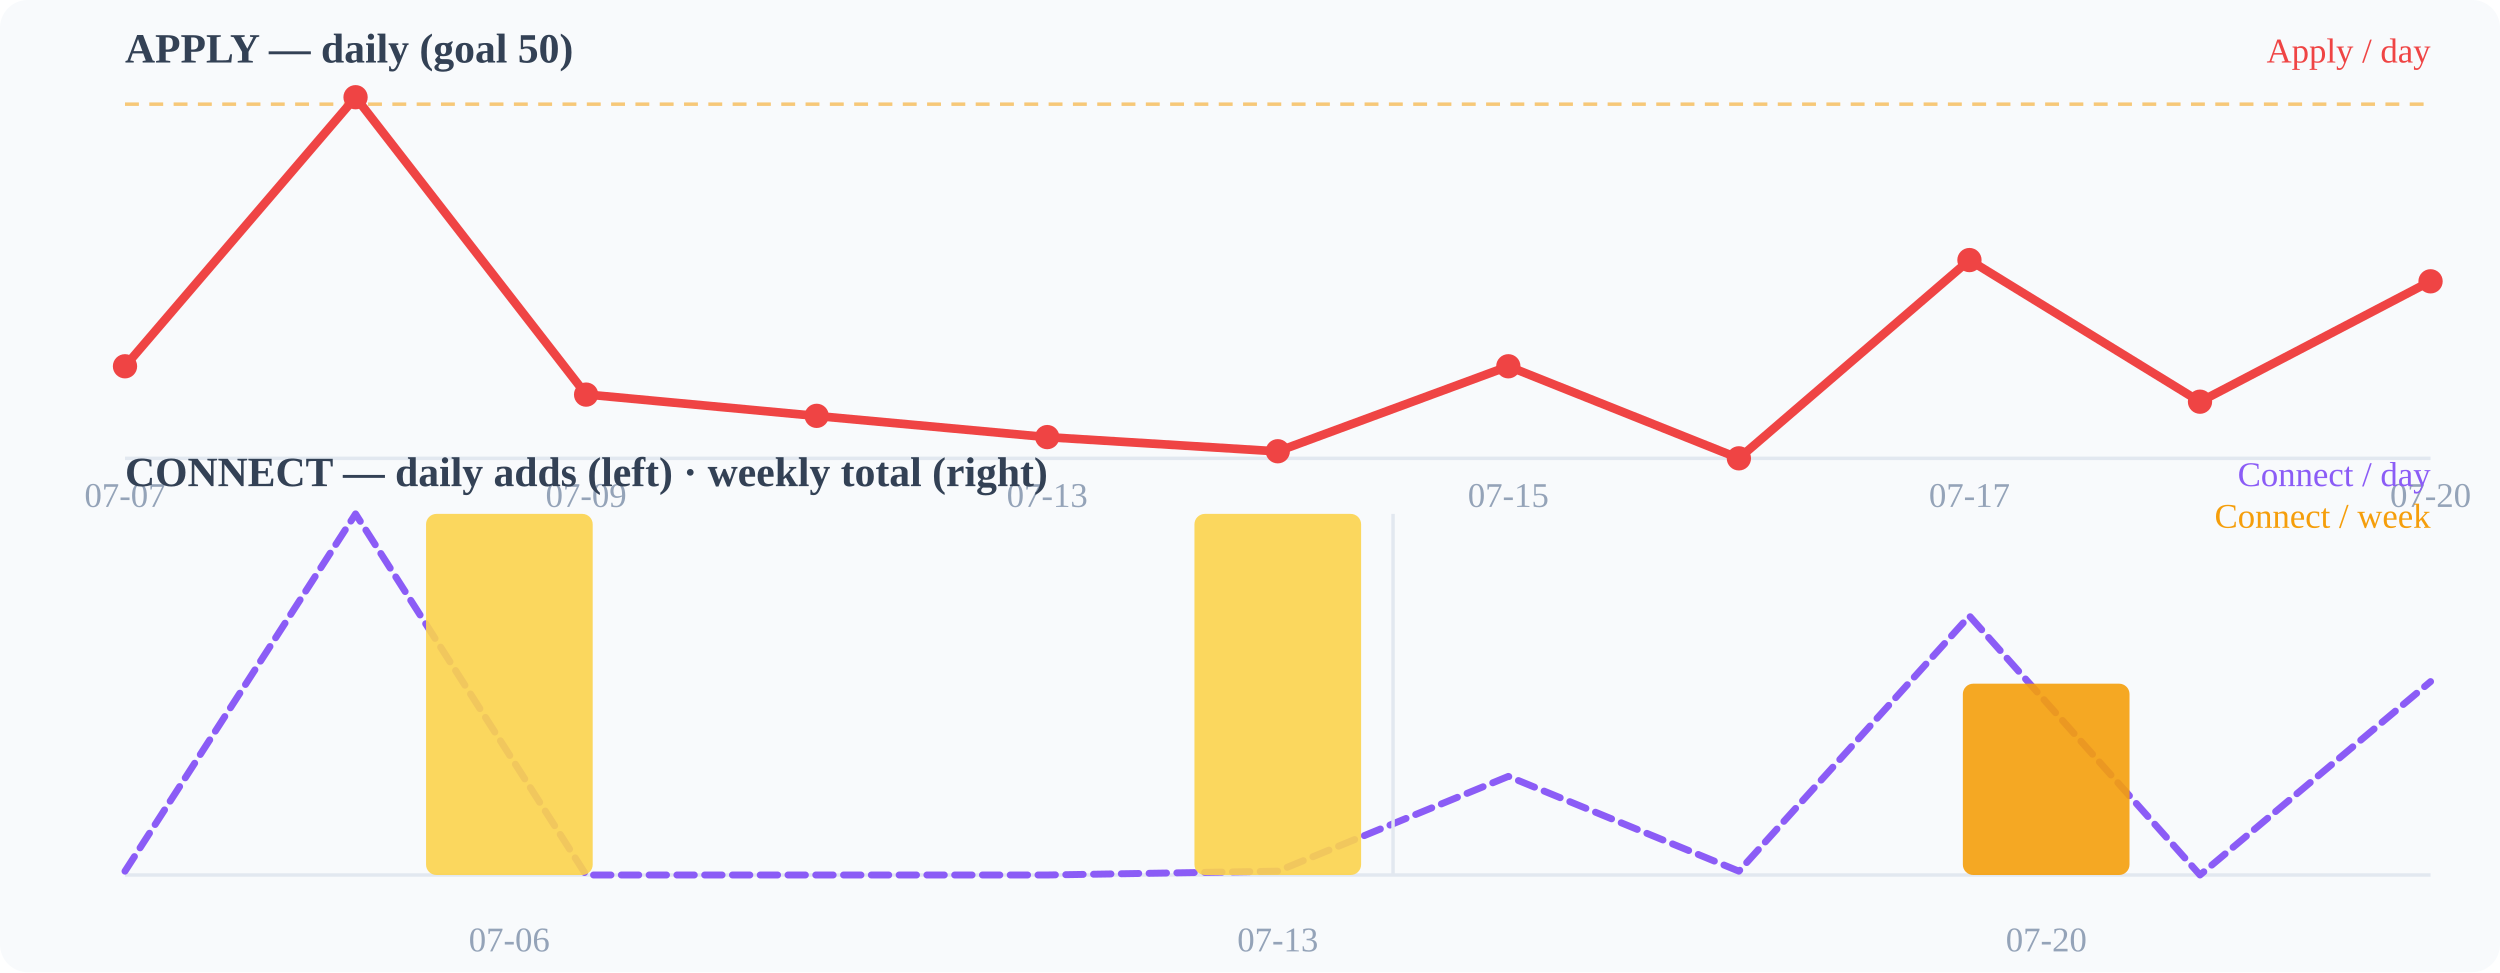
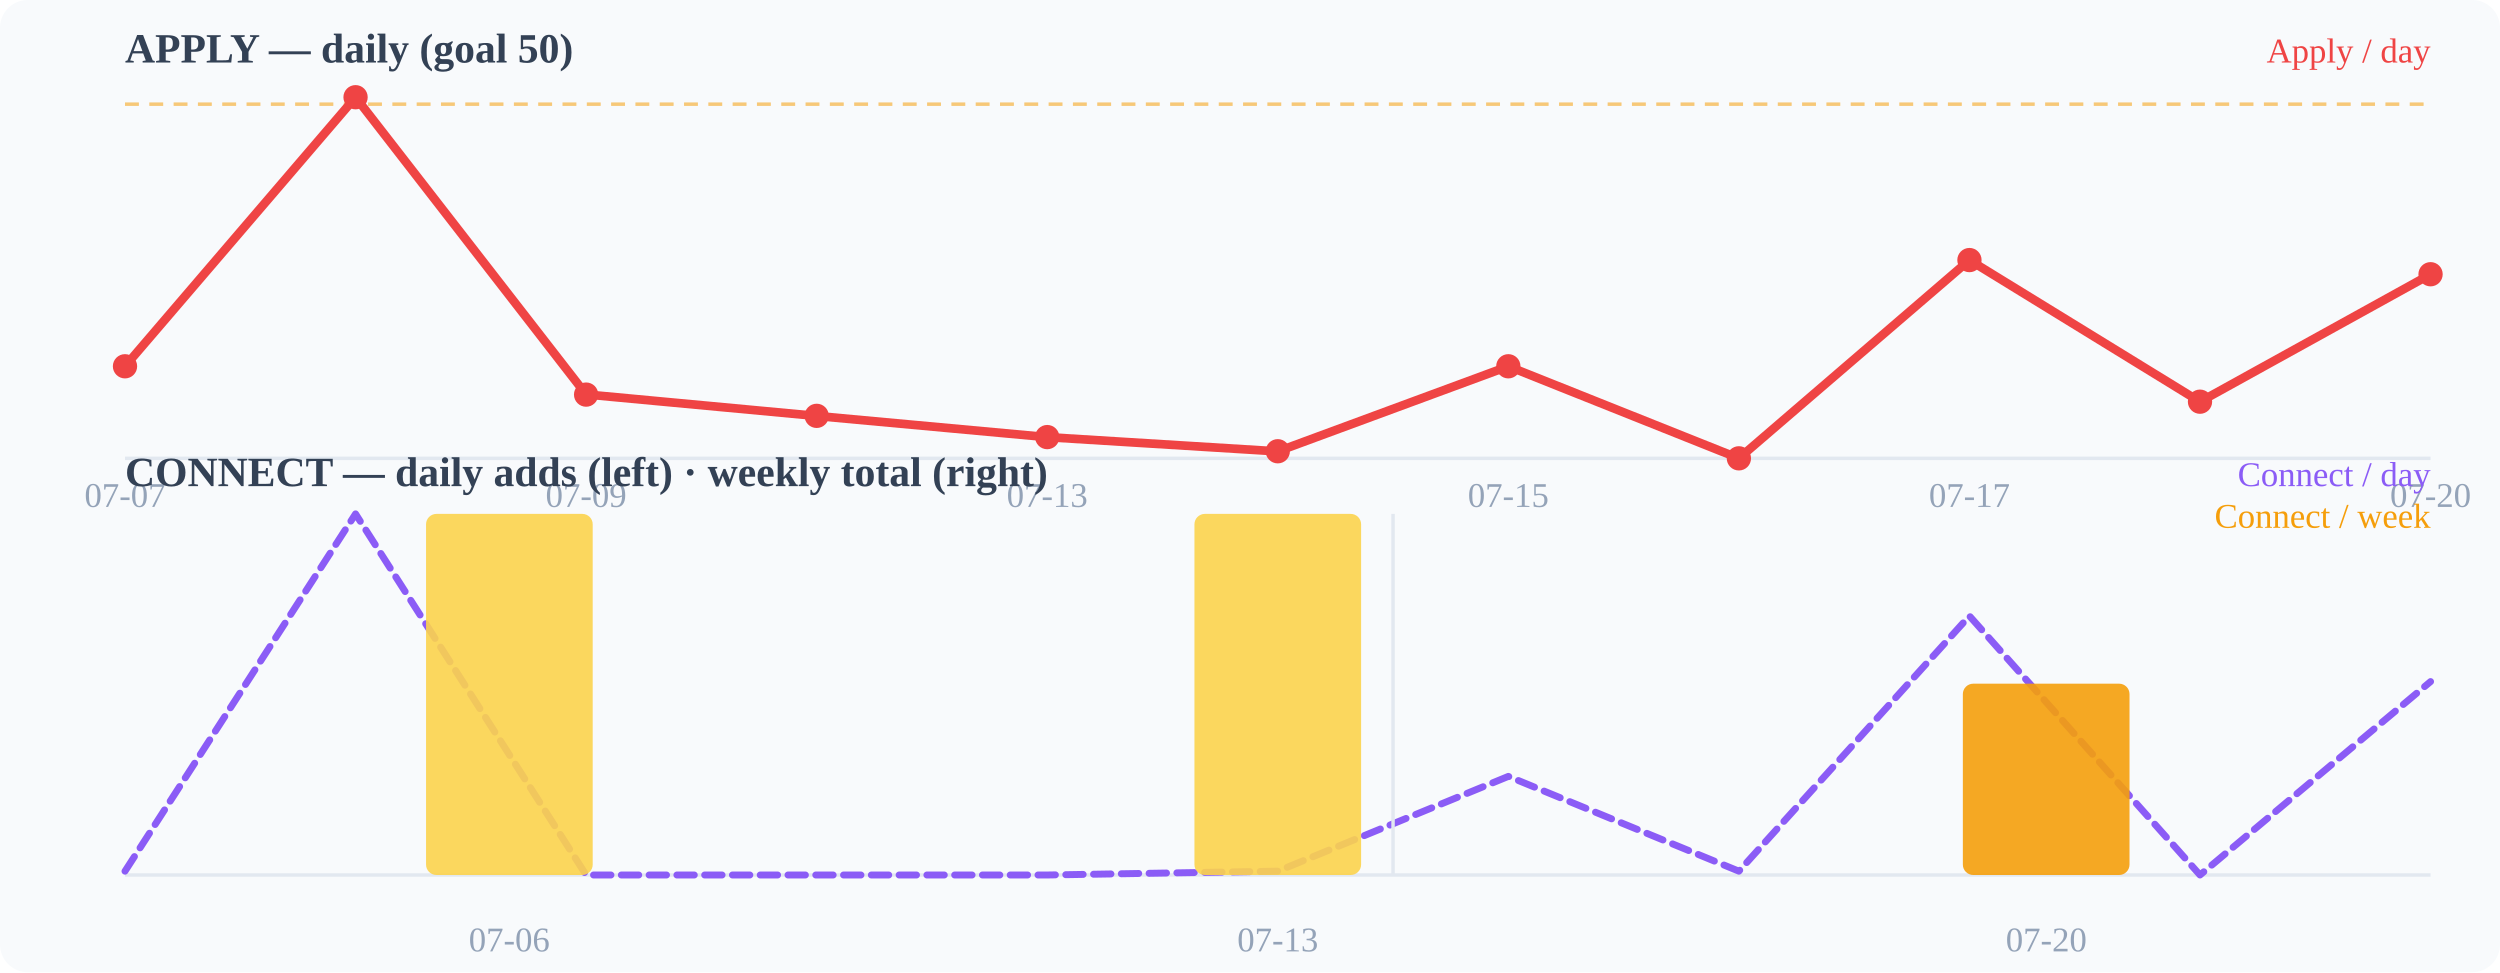
<svg xmlns="http://www.w3.org/2000/svg" width="720" height="280" viewBox="0 0 720 280">
  <rect width="720" height="280" fill="#f8fafc" rx="8" />
  <text x="36" y="18" font-size="12" font-weight="600" fill="#334155">APPLY — daily (goal 50)</text>
  <line x1="36" y1="132" x2="700" y2="132" stroke="#e2e8f0" stroke-width="1" />
  <line x1="36" y1="30.0" x2="700" y2="30.0" stroke="#f59e0b" stroke-width="1" stroke-dasharray="4 3" opacity="0.55" />
-   <polyline points="36.0,105.5 102.4,28.0 168.8,113.6 235.2,119.8 301.6,125.9 368.0,130.0 434.4,105.5 500.8,132.0 567.2,74.9 633.6,115.7 700.0,81.0" fill="none" stroke="#ef4444" stroke-width="2.5" stroke-linecap="round" stroke-linejoin="round" />
+   <polyline points="36.0,105.5 102.4,28.0 168.8,113.6 235.2,119.8 301.6,125.9 368.0,130.0 434.4,105.5 500.8,132.0 567.2,74.9 633.6,115.7 700.0,79.0" fill="none" stroke="#ef4444" stroke-width="2.5" stroke-linecap="round" stroke-linejoin="round" />
  <circle cx="36" cy="105.49" r="3.5" fill="#ef4444" />
  <circle cx="102.4" cy="28" r="3.5" fill="#ef4444" />
  <circle cx="168.8" cy="113.647" r="3.5" fill="#ef4444" />
  <circle cx="235.2" cy="119.765" r="3.5" fill="#ef4444" />
  <circle cx="301.6" cy="125.882" r="3.5" fill="#ef4444" />
  <circle cx="368" cy="129.961" r="3.5" fill="#ef4444" />
  <circle cx="434.4" cy="105.49" r="3.5" fill="#ef4444" />
  <circle cx="500.8" cy="132" r="3.5" fill="#ef4444" />
  <circle cx="567.2" cy="74.902" r="3.5" fill="#ef4444" />
  <circle cx="633.6" cy="115.686" r="3.5" fill="#ef4444" />
-   <circle cx="700" cy="81.02" r="3.5" fill="#ef4444" />
+   <circle cx="700" cy="78.98" r="3.5" fill="#ef4444" />
  <text x="36" y="146" font-size="10" fill="#94a3b8" text-anchor="middle">07-07</text>
  <text x="168.8" y="146" font-size="10" fill="#94a3b8" text-anchor="middle">07-09</text>
  <text x="301.6" y="146" font-size="10" fill="#94a3b8" text-anchor="middle">07-13</text>
  <text x="434.4" y="146" font-size="10" fill="#94a3b8" text-anchor="middle">07-15</text>
  <text x="567.2" y="146" font-size="10" fill="#94a3b8" text-anchor="middle">07-17</text>
  <text x="700" y="146" font-size="10" fill="#94a3b8" text-anchor="middle">07-20</text>
  <text x="36" y="140" font-size="12" font-weight="600" fill="#334155">CONNECT — daily adds (left) · weekly total (right)</text>
  <line x1="36" y1="252" x2="700" y2="252" stroke="#e2e8f0" stroke-width="1" />
  <polyline points="36.0,250.9 102.4,148.0 168.8,252.0 235.2,252.0 301.6,252.0 368.0,250.9 434.4,223.6 500.8,250.9 567.2,177.4 633.6,252.0 700.0,196.3" fill="none" stroke="#8b5cf6" stroke-width="2" stroke-linecap="round" stroke-linejoin="round" stroke-dasharray="5 3" />
  <rect x="122.7" y="148.0" width="48" height="104.0" rx="3" fill="#fcd34d" opacity="0.9" />
  <rect x="344.0" y="148.0" width="48" height="104.0" rx="3" fill="#fcd34d" opacity="0.9" />
  <rect x="565.3" y="196.9" width="48" height="55.1" rx="3" fill="#f59e0b" opacity="0.9" />
  <line x1="401.2" y1="148" x2="401.2" y2="252" stroke="#e2e8f0" stroke-width="1" />
  <text x="146.667" y="274" font-size="10" fill="#94a3b8" text-anchor="middle">07-06</text>
  <text x="368" y="274" font-size="10" fill="#94a3b8" text-anchor="middle">07-13</text>
  <text x="589.333" y="274" font-size="10" fill="#94a3b8" text-anchor="middle">07-20</text>
  <text x="700" y="18" font-size="10" fill="#ef4444" text-anchor="end">Apply / day</text>
  <text x="700" y="140" font-size="10" fill="#8b5cf6" text-anchor="end">Connect / day</text>
  <text x="700" y="152" font-size="10" fill="#f59e0b" text-anchor="end">Connect / week</text>
</svg>
